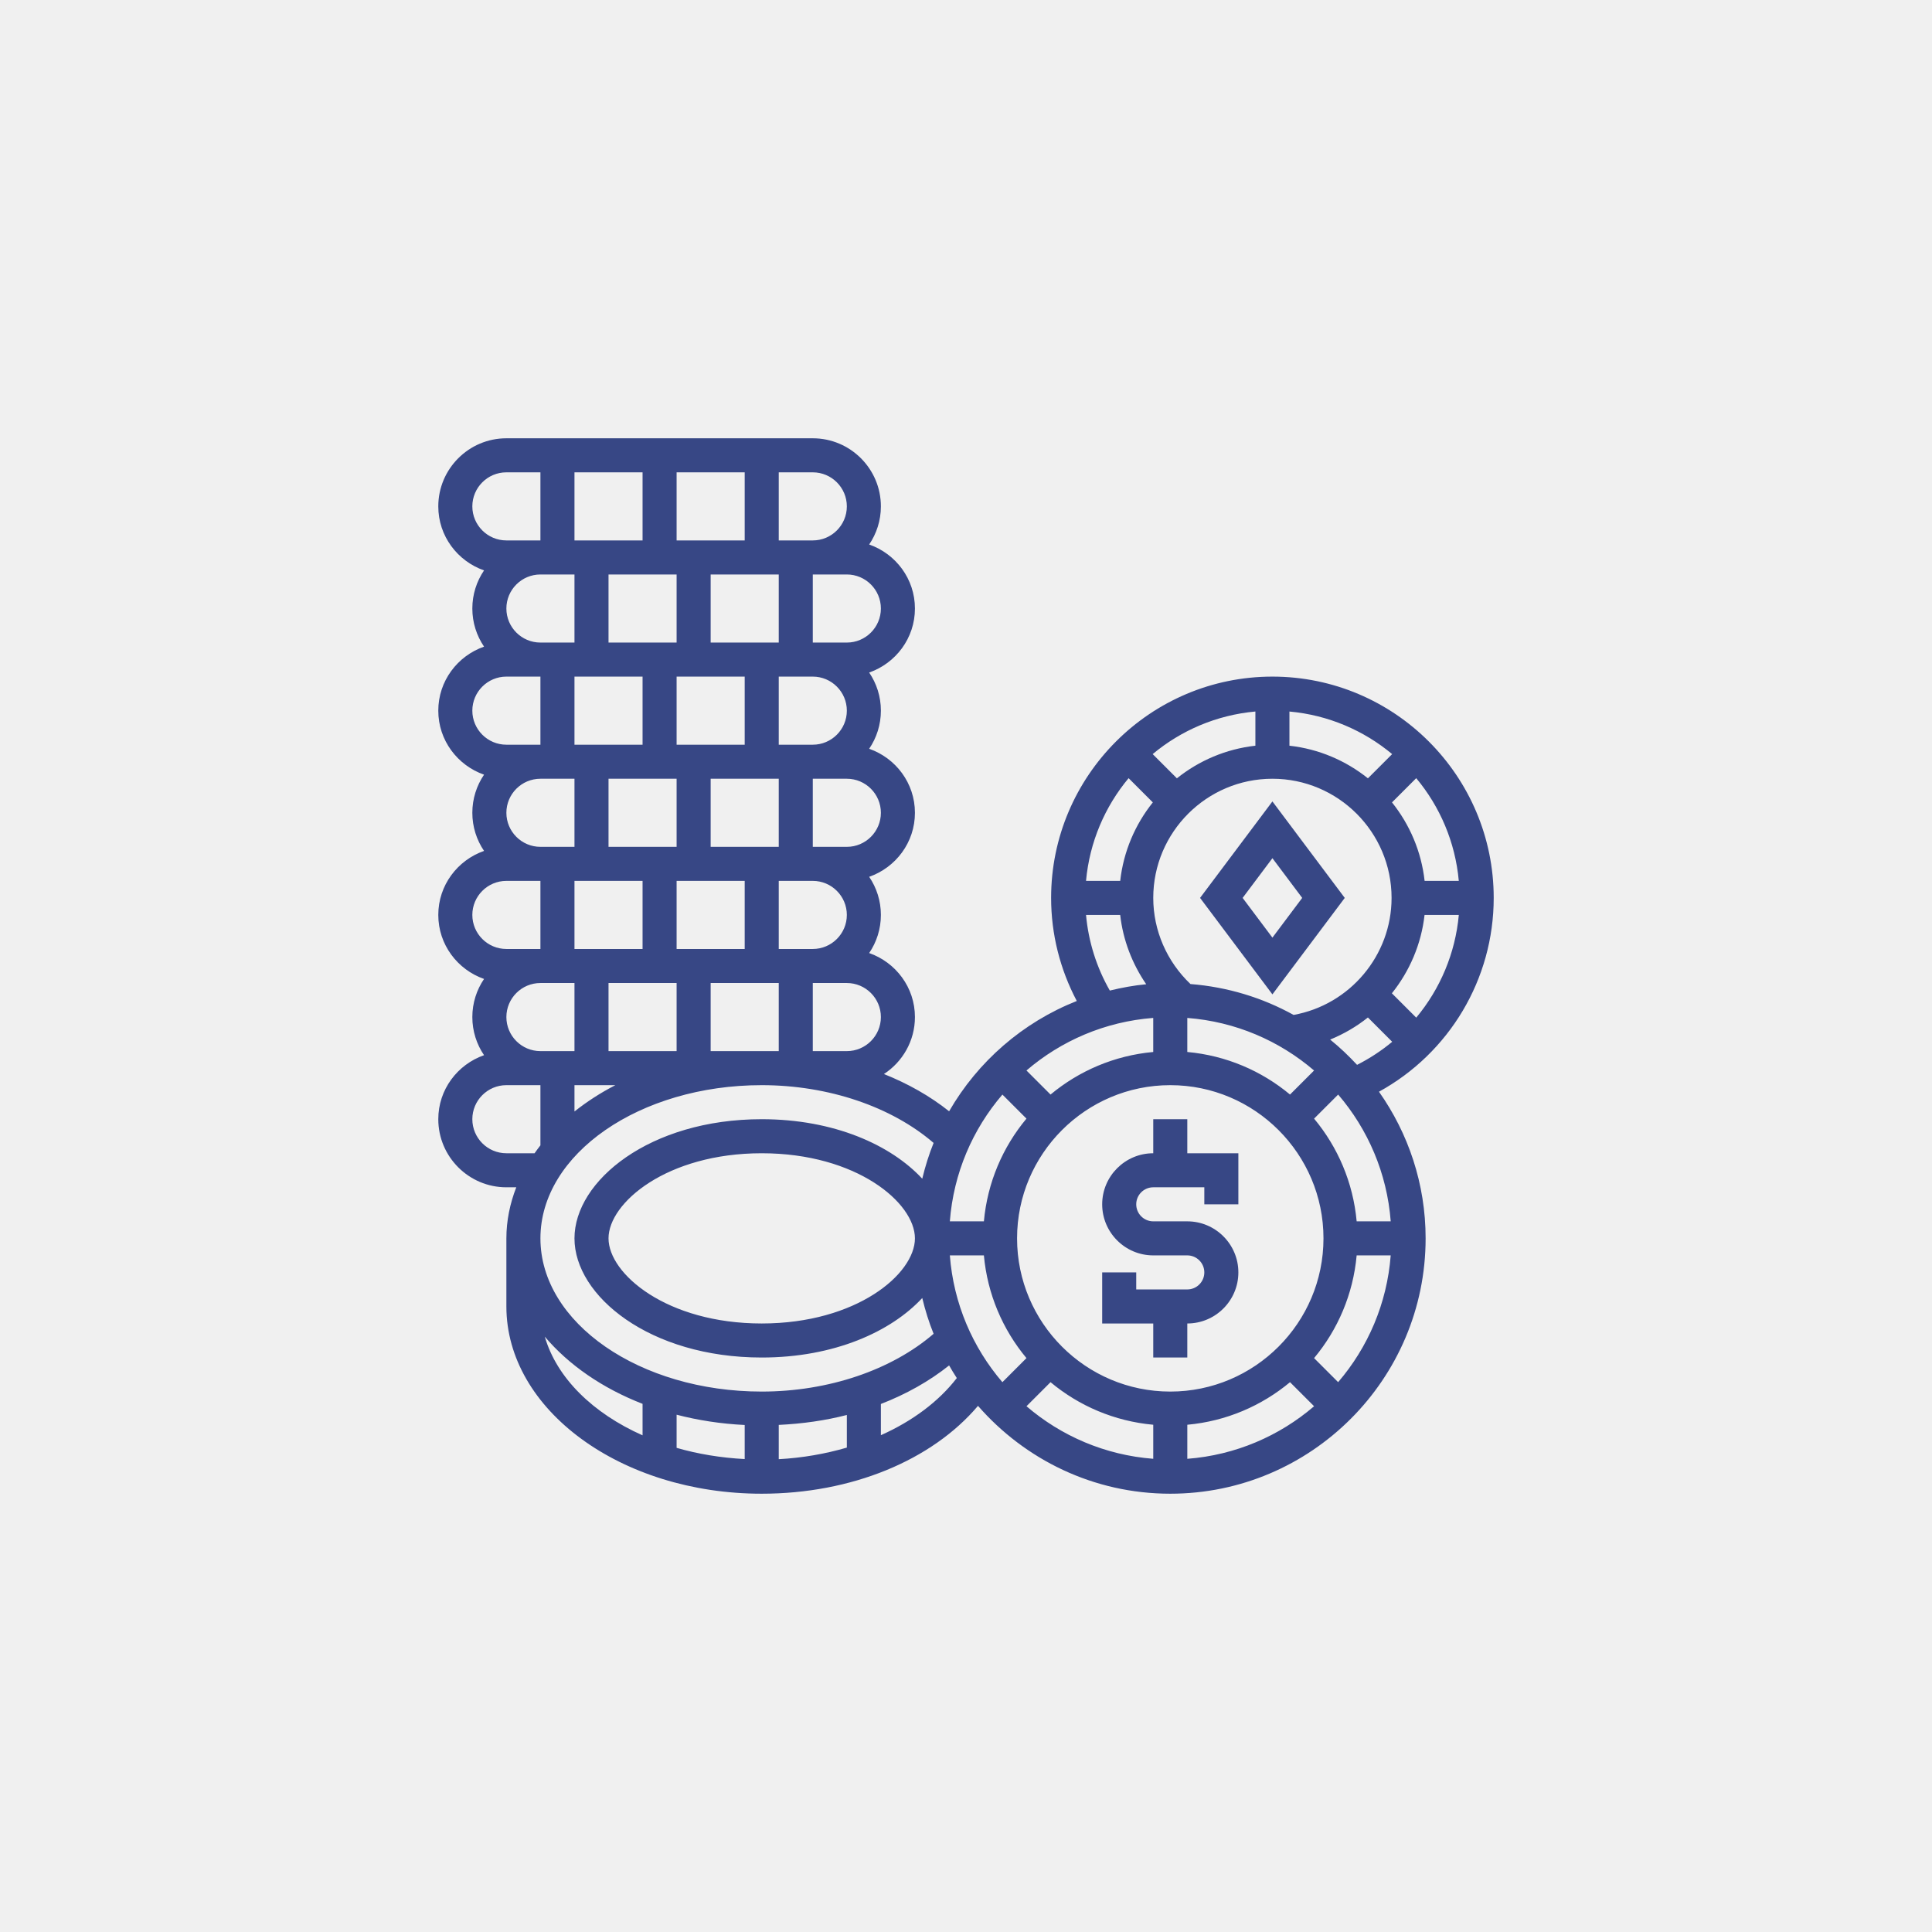
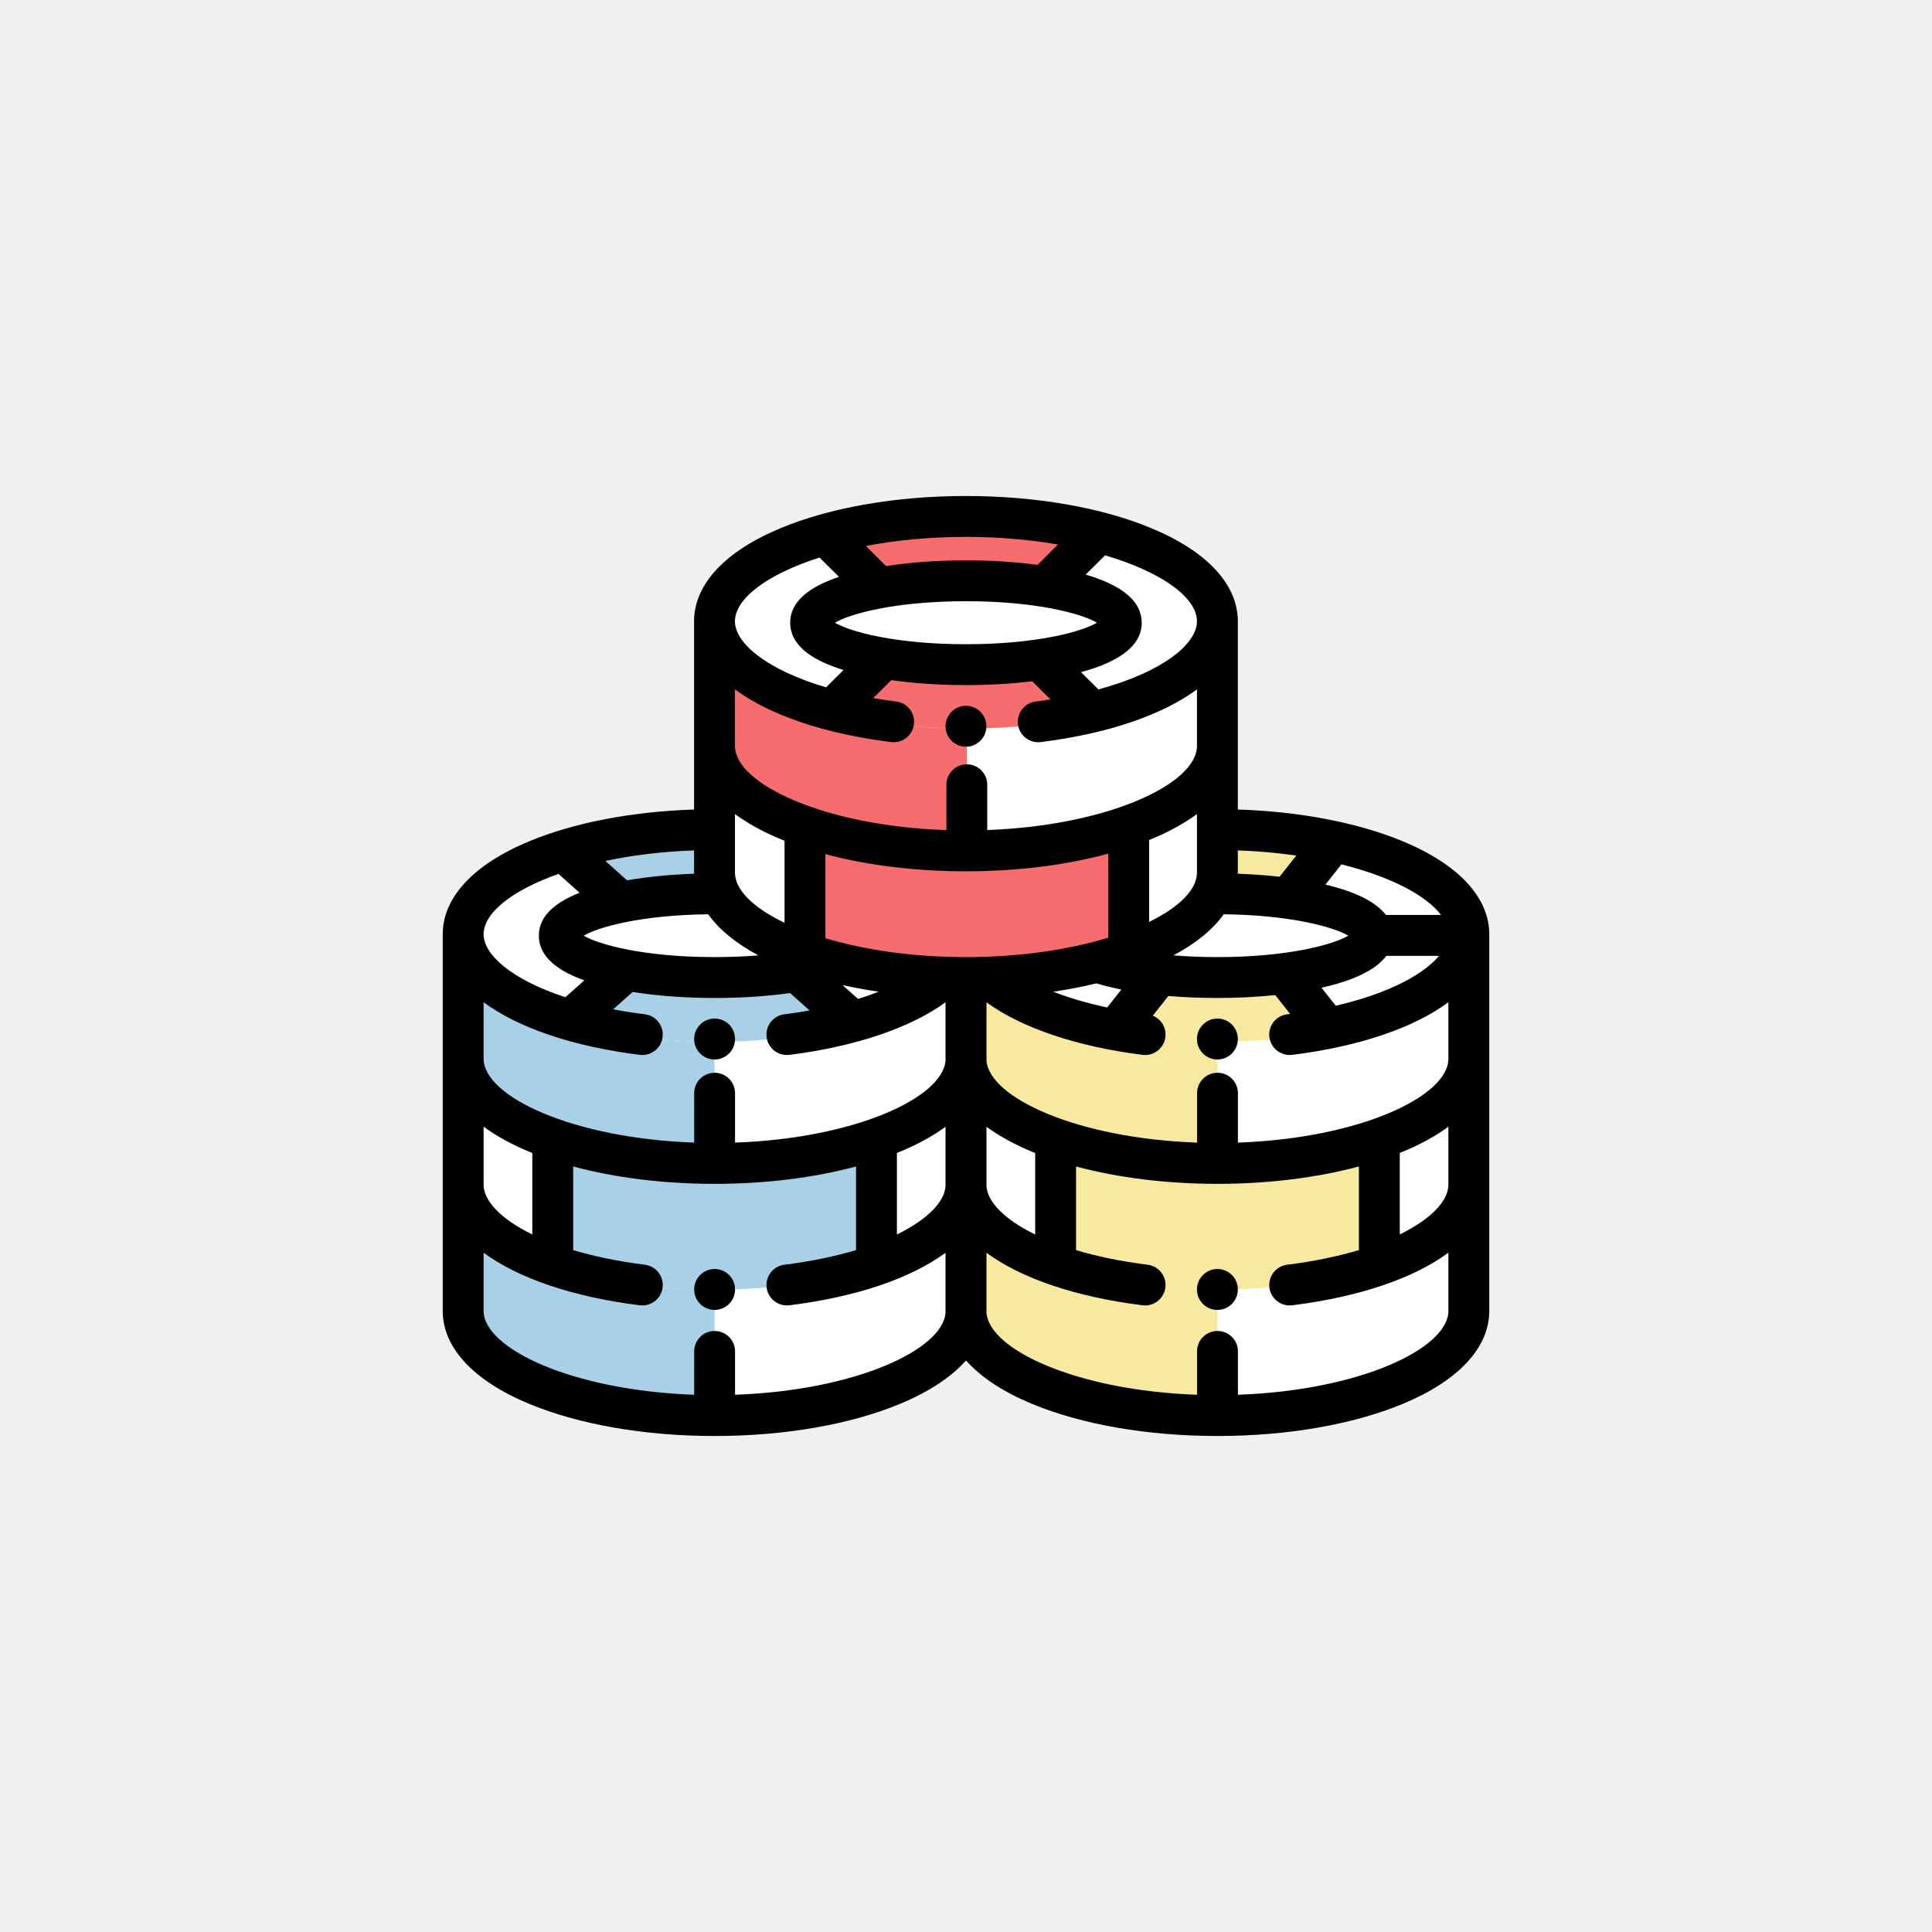
- <svg xmlns="http://www.w3.org/2000/svg" id="Layer_5" enable-background="new 0 0 64 64" height="512px" viewBox="0 0 64 64" width="512px">
-   <g transform="matrix(0.563906 0 0 0.563906 13.955 13.955)">
+ <svg xmlns="http://www.w3.org/2000/svg" version="1.1" id="Capa_1" x="0px" y="0px" viewBox="0 0 512 512" style="enable-background:new 0 0 512 512;" xml:space="preserve" width="512px" height="512px" class="hovered-paths">
+   <g transform="matrix(0.541685 0 0 0.541685 117.329 117.329)">
+     <path style="fill:#FFFFFF;" d="M379.035,293.064c51.528,0,95.648-13.192,113.96-31.905l9.053-0.047v163.612  c0,28.285-55.074,51.214-123.013,51.214c-67.936,0-123.012-22.93-123.012-51.214V262.392l10.25-0.053  C285.259,280.424,328.599,293.064,379.035,293.064z" data-original="#FFFFFF" class="" />
    <g>
-       <path d="m45 41h-2v2c-1.654 0-3 1.346-3 3s1.346 3 3 3h2c.552 0 1 .449 1 1s-.448 1-1 1h-3v-1h-2v3h3v2h2v-2c1.654 0 3-1.346 3-3s-1.346-3-3-3h-2c-.552 0-1-.449-1-1s.448-1 1-1h3v1h2v-3h-3z" data-original="#000000" class="active-path" data-old_color="#000000" fill="#374785" />
-       <path d="m63 28c0-7.168-5.832-13-13-13s-13 5.832-13 13c0 2.124.523 4.193 1.508 6.055-3.172 1.254-5.813 3.555-7.5 6.48-1.119-.892-2.413-1.623-3.829-2.189 1.094-.714 1.821-1.945 1.821-3.346 0-1.744-1.128-3.214-2.688-3.761.434-.639.688-1.41.688-2.239s-.254-1.6-.688-2.239c1.56-.547 2.688-2.017 2.688-3.761s-1.128-3.214-2.688-3.761c.434-.639.688-1.41.688-2.239s-.254-1.6-.688-2.239c1.56-.547 2.688-2.017 2.688-3.761s-1.128-3.214-2.688-3.761c.434-.639.688-1.41.688-2.239 0-2.206-1.794-4-4-4h-18c-2.206 0-4 1.794-4 4 0 1.744 1.128 3.214 2.688 3.761-.434.639-.688 1.41-.688 2.239s.254 1.6.688 2.239c-1.56.547-2.688 2.017-2.688 3.761s1.128 3.214 2.688 3.761c-.434.639-.688 1.41-.688 2.239s.254 1.6.688 2.239c-1.56.547-2.688 2.017-2.688 3.761s1.128 3.214 2.688 3.761c-.434.639-.688 1.41-.688 2.239s.254 1.6.688 2.239c-1.56.547-2.688 2.017-2.688 3.761 0 2.206 1.794 4 4 4h.581c-.37.955-.581 1.959-.581 3v4c0 6.065 6.729 11 15 11 5.26 0 9.986-1.952 12.705-5.161 2.752 3.155 6.789 5.161 11.295 5.161 8.271 0 15-6.729 15-15 0-3.206-1.02-6.174-2.74-8.615 4.129-2.27 6.74-6.609 6.74-11.385zm-5.982 5.604c1.04-1.3 1.726-2.884 1.92-4.604h2.012c-.205 2.251-1.094 4.345-2.501 6.034zm-13.018 23.396c-4.963 0-9-4.038-9-9s4.037-9 9-9 9 4.038 9 9-4.037 9-9 9zm7.034-17.448c-1.667-1.391-3.751-2.294-6.034-2.501v-2c2.833.217 5.411 1.341 7.447 3.088zm-8.034-2.501c-2.283.207-4.366 1.111-6.034 2.501l-1.414-1.414c2.036-1.747 4.615-2.871 7.447-3.088v2.001zm-7.448 3.915c-1.391 1.667-2.294 3.751-2.501 6.034h-2c.217-2.833 1.341-5.411 3.088-7.447zm-4.501 8.034h2c.207 2.283 1.111 4.366 2.501 6.034l-1.414 1.414c-1.747-2.037-2.87-4.615-3.087-7.448zm5.915 7.448c1.667 1.391 3.751 2.294 6.034 2.501v2c-2.833-.217-5.411-1.341-7.447-3.088zm8.034 2.501c2.283-.207 4.366-1.111 6.034-2.501l1.414 1.414c-2.036 1.747-4.615 2.871-7.447 3.088v-2.001zm7.448-3.915c1.391-1.667 2.294-3.751 2.501-6.034h2c-.217 2.833-1.341 5.411-3.088 7.447zm2.501-8.034c-.207-2.283-1.111-4.366-2.501-6.034l1.414-1.414c1.747 2.036 2.871 4.615 3.088 7.447h-2.001zm-9.762-13.94c-1.389-1.322-2.187-3.144-2.187-5.06 0-3.86 3.141-7 7-7s7 3.14 7 7c0 3.384-2.454 6.28-5.756 6.874-1.821-1.009-3.875-1.642-6.057-1.814zm-4.128-6.06h-2.008c.207-2.283 1.111-4.366 2.501-6.034l1.423 1.423c-1.036 1.295-1.723 2.878-1.916 4.611zm17.882 0c-.193-1.733-.88-3.316-1.916-4.611l1.423-1.423c1.391 1.667 2.294 3.751 2.501 6.034zm-3.33-6.025c-1.295-1.036-2.878-1.724-4.611-1.916v-2.008c2.283.207 4.367 1.111 6.034 2.502zm-6.611-1.916c-1.733.193-3.317.88-4.611 1.916l-1.423-1.423c1.667-1.391 3.751-2.295 6.034-2.502zm-9.949 9.941h2.007c.165 1.468.699 2.861 1.529 4.072-.731.069-1.441.201-2.138.371-.783-1.368-1.256-2.878-1.398-4.443zm-34.051 6c0-1.103.897-2 2-2h2v4h-2c-1.103 0-2-.897-2-2zm0-12c0-1.103.897-2 2-2h2v4h-2c-1.103 0-2-.897-2-2zm0-12c0-1.103.897-2 2-2h2v4h-2c-1.103 0-2-.897-2-2zm20 6c0 1.103-.897 2-2 2h-2v-4h2c1.103 0 2 .897 2 2zm0 12c0 1.103-.897 2-2 2h-2v-4h2c1.103 0 2 .897 2 2zm-10 4v4h-4v-4zm0-2v-4h4v4zm0-10v4h-4v-4zm0-12v4h-4v-4zm4 6v4h-4v-4zm-2 10v-4h4v4zm0-12v-4h4v4zm-2-6v-4h4v4zm-2 0h-4v-4h4zm0 8v4h-4v-4zm0 12v4h-4v-4zm-4 12h2.402c-.876.451-1.677.972-2.402 1.547zm8-2v-4h4v4zm10-2c0 1.103-.897 2-2 2h-2v-4h2c1.103 0 2 .897 2 2zm0-12c0 1.103-.897 2-2 2h-2v-4h2c1.103 0 2 .897 2 2zm0-12c0 1.103-.897 2-2 2h-2v-4h2c1.103 0 2 .897 2 2zm-2-6c0 1.103-.897 2-2 2h-2v-4h2c1.103 0 2 .897 2 2zm-22 0c0-1.103.897-2 2-2h2v4h-2c-1.103 0-2-.897-2-2zm0 12c0-1.103.897-2 2-2h2v4h-2c-1.103 0-2-.897-2-2zm0 12c0-1.103.897-2 2-2h2v4h-2c-1.103 0-2-.897-2-2zm2 14c-1.103 0-2-.897-2-2s.897-2 2-2h2v3.536c-.12.152-.234.307-.344.464zm15-4c3.92 0 7.627 1.266 10.097 3.394-.274.677-.493 1.38-.667 2.102-1.838-1.982-5.178-3.496-9.43-3.496-6.58 0-11 3.62-11 7s4.42 7 11 7c4.252 0 7.592-1.514 9.43-3.496.174.722.393 1.425.667 2.102-2.47 2.128-6.177 3.394-10.097 3.394-7.168 0-13-4.038-13-9s5.832-9 13-9zm9 9c0 2.088-3.424 5-9 5s-9-2.912-9-5 3.424-5 9-5 9 2.912 9 5zm-10 10.963v2.002c-1.407-.075-2.753-.298-4-.659v-1.947c1.265.329 2.605.536 4 .604zm2-.005c1.383-.066 2.727-.255 4-.583v1.916c-1.26.369-2.607.605-4 .681zm-13.744-5.185c1.404 1.66 3.382 3.03 5.744 3.948v1.85c-2.914-1.295-5.04-3.368-5.744-5.798zm19.744 5.79v-1.834c1.487-.576 2.841-1.335 4.008-2.265.145.251.293.501.452.742-1.069 1.386-2.617 2.534-4.46 3.357zm26.392-23.241c.805-.329 1.552-.765 2.218-1.298l1.427 1.428c-.627.522-1.319.977-2.064 1.355-.493-.53-1.016-1.03-1.581-1.485z" data-original="#000000" class="active-path" data-old_color="#000000" fill="#374785" />
-       <path d="m45.75 28 4.25 5.667 4.25-5.667-4.25-5.667zm4.25 2.333-1.75-2.333 1.75-2.333 1.75 2.333z" data-original="#000000" class="active-path" data-old_color="#000000" fill="#374785" />
+       <path style="fill:#F8E9A1" d="M257.918,371.838c10.216,23.994,60.555,42.216,121.117,42.215v62.086l0,0   c-67.937,0-123.012-22.93-123.012-51.214v-53.087H257.918z" data-original="#FFC44D" class="" data-old_color="#FFC44D" />
+       <path style="fill:#F8E9A1" d="M257.918,249.388c10.216,23.994,60.555,42.215,121.117,42.215l0,0v62.086l0,0   c-67.937,0-123.012-22.93-123.012-51.214v-53.087H257.918z" data-original="#FFC44D" class="" data-old_color="#FFC44D" />
    </g>
+     <path style="fill:#FFFFFF;" d="M379.035,352.252c67.939,0,123.013-22.93,123.013-51.214v62.086  c0,28.285-55.074,51.214-123.013,51.214c-67.936,0-123.012-22.93-123.012-51.214v-62.086  C256.023,329.322,311.098,352.252,379.035,352.252z" data-original="#FFFFFF" class="" />
+     <path style="fill:#F8E9A1" d="M458.25,402.303c-21.402,7.508-49.037,12.036-79.215,12.036c-30.166,0-57.791-4.524-79.19-12.027  v-62.086c21.399,7.503,49.023,12.027,79.19,12.027c30.178,0,57.813-4.528,79.215-12.036V402.303z" data-original="#FFC44D" class="" data-old_color="#FFC44D" />
+     <ellipse style="fill:#FFFFFF;" cx="379.035" cy="241.168" rx="122.919" ry="51.899" data-original="#FFFFFF" class="" />
+     <g>
+       <path style="fill:#F8E9A1" d="M339.133,223.733c11.599-1.933,25.264-3.052,39.902-3.052c12.311,0,23.927,0.794,34.212,2.195   l5.792-2.195l20.382-20.869l-7.379-5.486c-16.049-3.244-34.025-5.062-53.006-5.062c-21.781,0-42.234,2.396-59.975,6.591   l-5.072,3.957l22.453,22.99L339.133,223.733z" data-original="#FFC44D" class="" data-old_color="#FFC44D" />
+       <path style="fill:#F8E9A1" d="M418.938,258.595c-11.599,1.933-25.264,3.052-39.902,3.052c-12.311,0-23.927-0.794-34.212-2.195   l-5.792,2.195l-20.382,20.869l7.379,5.487c16.05,3.244,34.025,5.062,53.006,5.062c21.781,0,42.234-2.396,59.975-6.591l5.072-3.957   l-22.453-22.99L418.938,258.595z" data-original="#FFC44D" class="" data-old_color="#FFC44D" />
+     </g>
+     <g>
+       <ellipse style="fill:#FFFFFF;" cx="379.035" cy="241.168" rx="75.993" ry="20.482" data-original="#FFFFFF" class="" />
+       <path style="fill:#FFFFFF;" d="M132.964,293.064c51.528,0,95.648-13.192,113.96-31.905l9.053-0.047v163.612   c0,28.285-55.074,51.214-123.013,51.214c-67.936,0-123.012-22.93-123.012-51.214V262.392l10.25-0.053   C39.188,280.424,82.527,293.064,132.964,293.064z" data-original="#FFFFFF" class="" />
+     </g>
+     <g>
+       <path style="fill:#A8D0E6" d="M11.847,371.838c10.216,23.994,60.555,42.216,121.117,42.215v62.086l0,0   c-67.936,0-123.012-22.93-123.012-51.214v-53.087H11.847z" data-original="#366CBA" class="" data-old_color="#366CBA" />
+       <path style="fill:#A8D0E6" d="M11.847,249.388c10.216,23.994,60.555,42.215,121.117,42.215l0,0v62.086l0,0   c-67.936,0-123.012-22.93-123.012-51.214v-53.087H11.847z" data-original="#366CBA" class="" data-old_color="#366CBA" />
+     </g>
+     <path style="fill:#FFFFFF;" d="M132.964,352.252c67.939,0,123.013-22.93,123.013-51.214v62.086  c0,28.285-55.074,51.214-123.013,51.214c-67.936,0-123.012-22.93-123.012-51.214v-62.086  C9.952,329.322,65.028,352.252,132.964,352.252z" data-original="#FFFFFF" class="" />
+     <path style="fill:#A8D0E6" d="M212.179,402.303c-21.402,7.508-49.036,12.036-79.215,12.036c-30.166,0-57.791-4.524-79.19-12.027  v-62.086c21.399,7.503,49.023,12.027,79.19,12.027c30.178,0,57.813-4.528,79.215-12.036V402.303z" data-original="#366CBA" class="" data-old_color="#366CBA" />
+     <ellipse style="fill:#FFFFFF;" cx="132.968" cy="241.168" rx="122.919" ry="51.899" data-original="#FFFFFF" class="" />
+     <g>
+       <path style="fill:#A8D0E6" d="M93.062,223.733c11.599-1.933,25.264-3.052,39.902-3.052c12.311,0,23.927,0.794,34.212,2.195   l5.792-2.195l20.382-20.869l-7.379-5.486c-16.05-3.244-34.025-5.062-53.006-5.062c-21.781,0-42.234,2.396-59.975,6.591   l-5.072,3.957l22.453,22.99L93.062,223.733z" data-original="#308EE2" class="" data-old_color="#308EE2" />
+       <path style="fill:#A8D0E6" d="M172.866,258.595c-11.599,1.933-25.264,3.052-39.902,3.052c-12.311,0-23.927-0.794-34.212-2.195   l-5.792,2.195l-20.382,20.869l7.379,5.487c16.05,3.244,34.025,5.062,53.006,5.062c21.781,0,42.234-2.396,59.975-6.591l5.072-3.957   l-22.453-22.99L172.866,258.595z" data-original="#308EE2" class="" data-old_color="#308EE2" />
+     </g>
+     <g>
+       <ellipse style="fill:#FFFFFF;" cx="132.968" cy="241.168" rx="75.993" ry="20.482" data-original="#FFFFFF" class="" />
+       <path style="fill:#FFFFFF;" d="M256.403,139.86c51.528,0,95.648-13.192,113.96-31.905l9.053-0.047v105.889   c0,28.285-55.074,51.214-123.013,51.214c-67.936,0-123.012-22.93-123.012-51.214V109.188l10.25-0.053   C162.628,127.22,205.967,139.86,256.403,139.86z" data-original="#FFFFFF" class="" />
+     </g>
+     <g>
+       <path style="fill:#F76C6C" d="M335.618,251.113c-21.402,7.508-49.036,12.036-79.215,12.036c-30.166,0-57.791-4.524-79.19-12.027   v-62.086c21.399,7.503,49.023,12.027,79.19,12.027c30.178,0,57.813-4.528,79.215-12.036V251.113z" data-original="#30AA5B" class="" data-old_color="#30AA5B" />
+       <path style="fill:#F76C6C" d="M135.287,96.184c10.216,23.994,60.555,42.215,121.117,42.215l0,0v62.086l0,0   c-67.936,0-123.012-22.93-123.012-51.214V96.184H135.287z" data-original="#30AA5B" class="" data-old_color="#30AA5B" />
+     </g>
+     <ellipse style="fill:#FFFFFF;" cx="256.406" cy="87.96" rx="122.919" ry="51.899" data-original="#FFFFFF" class="" />
+     <g>
+       <path style="fill:#F76C6C" d="M216.502,70.529c11.599-1.933,25.264-3.052,39.902-3.052c12.311,0,23.927,0.794,34.212,2.195   l5.792-2.195l20.382-20.869l-7.379-5.486c-16.049-3.244-34.025-5.062-53.006-5.062c-21.781,0-42.234,2.396-59.976,6.591   l-5.072,3.957l22.453,22.99L216.502,70.529z" data-original="#30AA5B" class="" data-old_color="#30AA5B" />
+       <path style="fill:#F76C6C" d="M296.306,105.392c-11.599,1.933-25.264,3.052-39.902,3.052c-12.311,0-23.927-0.794-34.212-2.195   l-5.792,2.195l-20.382,20.869l7.379,5.486c16.05,3.244,34.025,5.062,53.006,5.062c21.781,0,42.234-2.396,59.975-6.591l5.072-3.957   l-22.453-22.99L296.306,105.392z" data-original="#30AA5B" class="" data-old_color="#30AA5B" />
+     </g>
+     <ellipse style="fill:#FFFFFF;" cx="256.406" cy="87.96" rx="75.993" ry="20.482" data-original="#FFFFFF" class="" />
+     <path d="M133.008,281.713c-5.522,0-9.999,4.5-9.999,10.022c0,5.522,4.477,9.999,9.999,9.999c5.522,0,9.999-4.477,9.999-9.999v-0.047  C143.007,286.166,138.529,281.713,133.008,281.713z" data-original="#000000" class="hovered-path active-path" style="fill:#000000" />
+     <path d="M133.008,404.237c-5.522,0-9.999,4.5-9.999,10.022s4.477,9.999,9.999,9.999c5.522,0,9.999-4.477,9.999-9.999v-0.047  C143.007,408.69,138.529,404.237,133.008,404.237z" data-original="#000000" class="hovered-path active-path" style="fill:#000000" />
+     <path d="M512,240.478c0-17.976-14.977-34.113-42.169-45.439c-22.025-9.173-50.431-14.614-80.843-15.598v-31.075  c0,0,0-60.054,0-60.997c0-18.002-14.98-34.164-42.179-45.51c-24.426-10.188-56.684-15.799-90.833-15.799  c-34.148,0-66.406,5.61-90.831,15.799c-27.201,11.345-42.18,27.507-42.18,45.51c0,0.625,0,92.075,0,92.075  c-30.394,0.988-58.783,6.428-80.796,15.597C14.977,206.366,0,222.502,0,240.478c0,0.793,0,184.247,0,184.247  c0,17.979,14.982,34.12,42.185,45.445c24.424,10.168,56.68,15.769,90.826,15.769s66.402-5.6,90.825-15.769  c14.17-5.899,25.016-13.107,32.163-21.198c7.147,8.091,17.993,15.3,32.163,21.198c24.424,10.168,56.68,15.769,90.825,15.769  c34.147,0,66.403-5.6,90.826-15.769c27.204-11.326,42.185-27.465,42.185-45.445C512,424.726,512,241.271,512,240.478z   M492.002,363.003c0,7.705-8.153,16.685-23.777,24.314v-39.876c0.527-0.212,1.07-0.415,1.59-0.631  c8.668-3.609,16.091-7.708,22.187-12.199V363.003z M379.035,308.232c-5.523,0-9.999,4.477-9.999,9.999v24.172  c-58.533-2.046-101.463-21.85-103.014-40.024v-1.015V273.75c17.042,12.475,44.277,21.714,76.361,25.717  c0.42,0.053,0.837,0.078,1.25,0.078c4.971,0,9.278-3.703,9.909-8.762c0.573-4.587-2.064-8.824-6.15-10.488l7.604-9.628  c7.607,0.641,15.652,0.979,23.992,0.979c9.807,0,19.36-0.49,28.307-1.417l7.266,9.201c-0.484,0.063-0.955,0.133-1.443,0.193  c-5.479,0.684-9.368,5.68-8.684,11.16c0.631,5.06,4.939,8.762,9.909,8.762c0.413,0,0.831-0.025,1.251-0.078  c33.142-4.136,59.639-13.349,76.405-25.736v27.633c0,18.434-43.392,38.933-102.968,41.035v-24.169  C389.034,312.709,384.558,308.232,379.035,308.232z M266.023,363.782v-29.137c6.088,4.477,13.495,8.564,22.141,12.164  c0.55,0.229,1.125,0.443,1.683,0.668v39.885C274.684,379.979,266.548,371.325,266.023,363.782z M133.011,308.232  c-5.522,0-9.999,4.477-9.999,9.999v24.17c-59.6-2.094-103.014-22.598-103.014-41.037V273.73  c16.766,12.387,43.263,21.601,76.405,25.736c0.42,0.053,0.838,0.078,1.251,0.078c4.971,0,9.278-3.703,9.909-8.762  c0.684-5.479-3.205-10.477-8.684-11.16c-5.43-0.678-10.58-1.499-15.476-2.43l9.52-8.496c12.091,1.921,25.826,2.949,40.087,2.949  c13.238,0,25.751-0.839,36.902-2.423l9.563,8.533c-4.011,0.715-8.127,1.342-12.335,1.867c-5.479,0.684-9.368,5.68-8.684,11.16  c0.631,5.061,4.939,8.762,9.909,8.762c0.413,0,0.831-0.025,1.25-0.078c32.084-4.003,59.319-13.242,76.361-25.717v27.613v1.015  c-1.551,18.169-44.459,37.968-102.968,40.022v-24.169C143.01,312.709,138.533,308.232,133.011,308.232z M19.998,363.003V334.61  c6.097,4.491,13.519,8.59,22.187,12.199c0.535,0.223,1.094,0.431,1.636,0.649v39.88C28.167,379.706,19.998,370.716,19.998,363.003z   M129.869,230.697c5.305,7.448,13.59,14.248,24.583,20.103c-6.818,0.552-14.026,0.846-21.44,0.846  c-34.501,0-56.649-6.114-64.072-10.483C76.135,236.929,97.164,231.054,129.869,230.697z M255.977,77.534  c34.557,0,56.713,6.143,64.099,10.521c-7.386,4.379-29.542,10.522-64.099,10.522s-56.713-6.143-64.099-10.521  C199.264,83.678,221.42,77.534,255.977,77.534z M219.367,146.448c5.475,0.687,10.477-3.203,11.162-8.682s-3.202-10.477-8.682-11.162  c-3.886-0.486-7.618-1.049-11.231-1.668l8.833-8.781c11.199,1.58,23.647,2.421,36.528,2.421c11.322,0,22.307-0.653,32.408-1.882  l8.946,8.894c-2.36,0.364-4.758,0.709-7.227,1.018c-5.479,0.685-9.367,5.682-8.682,11.162c0.632,5.06,4.94,8.76,9.909,8.76  c0.414,0,0.832-0.025,1.253-0.078c33.143-4.143,59.639-13.371,76.406-25.778v27.696c0,18.437-43.207,38.935-102.587,41.116v-22.16  c0-5.522-4.477-9.999-9.999-9.999c-5.523,0-9.999,4.477-9.999,9.999v22.191c-59.821-2.015-103.441-22.622-103.441-41.148v-27.696  C159.729,133.077,186.225,142.305,219.367,146.448z M443.06,241.163c-7.423,4.369-29.57,10.483-64.072,10.483  c-7.429,0-14.651-0.296-21.481-0.85c10.99-5.854,19.274-12.653,24.577-20.1C414.815,231.049,435.862,236.927,443.06,241.163z   M461.639,251.029h25.79c-7.637,9.145-24.766,18.445-50.528,24.415l-6.964-8.818c1.854-0.419,3.658-0.859,5.391-1.326  C448.425,261.771,457.219,256.991,461.639,251.029z M325.065,276.298c-9.66-2.067-18.554-4.678-26.377-7.715  c7.31-1.084,14.369-2.455,21.121-4.086c3.743,1.132,7.827,2.137,12.198,3.012L325.065,276.298z M203.168,272.097l-7.604-6.785  c5.713,1.283,11.643,2.375,17.735,3.277C210.095,269.831,206.712,271.004,203.168,272.097z M255.977,209.676  c25.002,0,48.976-3.02,69.619-8.629v41.105c-18.899,5.759-42.856,9.495-69.619,9.495c-26.359,0-50-3.623-68.765-9.234v-41.139  C207.663,206.737,231.318,209.676,255.977,209.676z M368.989,210.336c0,8.225-8.598,16.861-23.396,24.099v-40.074  c0.401-0.163,0.817-0.317,1.214-0.483c8.666-3.615,16.086-7.72,22.182-12.217L368.989,210.336L368.989,210.336z M165.145,193.878  c0.677,0.282,1.382,0.548,2.07,0.823v40.143c-15.317-7.319-24.251-16.126-24.251-24.508v-28.675  C149.059,186.157,156.479,190.263,165.145,193.878z M223.836,346.81c8.646-3.6,16.053-7.687,22.141-12.164v29.137  c-0.525,7.536-8.645,16.18-23.777,23.558v-39.882C222.743,347.241,223.302,347.032,223.836,346.81z M488.391,231.031h-26.946  c-4.483-5.837-13.215-10.528-26.12-14.006c-1.123-0.303-2.28-0.592-3.454-0.874l7.803-9.881  C463.734,212.285,481.215,221.472,488.391,231.031z M417.592,201.968l-8.177,10.353c-6.512-0.734-13.379-1.223-20.441-1.464  c0.003-0.174,0.014-0.347,0.014-0.521v-10.895C399.025,199.794,408.603,200.669,417.592,201.968z M368.989,87.369  c0,11.069-16.712,24.764-48.217,33.323l-8.509-8.459c0.018-0.005,0.037-0.009,0.055-0.014c19.674-5.313,29.65-13.443,29.65-24.163  c0-10.307-9.226-18.218-27.423-23.535l9.491-9.435C351.728,63.242,368.989,75.718,368.989,87.369z M301.002,49.786l-10.022,9.963  c-10.801-1.445-22.705-2.213-35.004-2.213c-13.867,0-27.23,0.976-39.075,2.799l-9.888-9.83c14.645-2.795,31.184-4.446,48.963-4.446  C272.178,46.059,287.355,47.428,301.002,49.786z M184.354,56.178l9.506,9.45c-15.847,5.284-23.876,12.813-23.876,22.428  c0,10.053,8.772,17.828,26.089,23.139l-8.522,8.472c-29.157-8.6-44.588-21.661-44.588-32.297  C142.964,76.226,158.753,64.33,184.354,56.178z M122.979,210.859c-11.713,0.401-22.864,1.503-32.797,3.23l-10.63-9.486  c13-2.758,27.638-4.604,43.413-5.161v10.893C122.966,210.511,122.976,210.685,122.979,210.859z M56.633,210.952l10.335,9.223  c-13.245,5.174-19.948,12.21-19.948,20.988c0,9.271,7.479,16.6,22.246,21.843l-9.261,8.264  c-26.183-8.552-40.006-20.754-40.006-30.792C19.998,230.068,33.847,218.996,56.633,210.952z M143.01,465.763v-21.21  c0-5.522-4.477-9.999-9.999-9.999s-9.999,4.477-9.999,9.999v21.21c-59.6-2.093-103.014-22.598-103.014-41.037v-28.471  c16.766,12.388,43.263,21.601,76.405,25.737c0.42,0.053,0.838,0.078,1.251,0.078c4.97,0,9.278-3.703,9.909-8.762  c0.684-5.48-3.204-10.477-8.684-11.16c-13.307-1.661-25.007-4.146-35.06-7.156v-40.913c20.547,5.525,44.361,8.5,69.193,8.5  c24.83,0,48.645-2.975,69.191-8.5v40.913c-10.054,3.011-21.754,5.495-35.061,7.156c-5.479,0.684-9.368,5.68-8.684,11.16  c0.631,5.061,4.939,8.762,9.909,8.762c0.413,0,0.831-0.025,1.25-0.078c33.112-4.131,59.593-13.33,76.361-25.7v28.435  c0,0.242,0.013,0.483,0.019,0.725C244.881,443.699,201.83,463.698,143.01,465.763z M389.034,465.762v-21.209  c0-5.522-4.477-9.999-9.999-9.999c-5.523,0-9.999,4.477-9.999,9.999v21.212c-58.844-2.057-101.917-22.062-103.033-40.314  c0.005-0.242,0.019-0.482,0.019-0.725V396.29c16.769,12.37,43.249,21.569,76.361,25.7c0.42,0.053,0.837,0.078,1.25,0.078  c4.971,0,9.278-3.703,9.909-8.762c0.684-5.48-3.205-10.476-8.684-11.16c-13.287-1.658-24.972-4.138-35.015-7.142v-40.915  c20.536,5.517,44.333,8.488,69.144,8.488c24.85,0,48.682-2.979,69.239-8.512v40.911c-10.064,3.018-21.779,5.508-35.106,7.17  c-5.479,0.684-9.368,5.68-8.684,11.16c0.631,5.06,4.939,8.762,9.909,8.762c0.413,0,0.831-0.025,1.251-0.078  c33.142-4.136,59.639-13.349,76.405-25.737v28.471C492.002,443.16,448.61,463.659,389.034,465.762z" data-original="#000000" class="hovered-path active-path" style="fill:#000000" />
+     <path d="M378.992,281.713c-5.522,0-9.999,4.5-9.999,10.022c0,5.522,4.477,9.999,9.999,9.999s9.999-4.477,9.999-9.999v-0.047  C388.991,286.166,384.515,281.713,378.992,281.713z" data-original="#000000" class="hovered-path active-path" style="fill:#000000" />
+     <path d="M378.992,404.237c-5.522,0-9.999,4.5-9.999,10.022s4.477,9.999,9.999,9.999s9.999-4.477,9.999-9.999v-0.047  C388.991,408.69,384.515,404.237,378.992,404.237z" data-original="#000000" class="hovered-path active-path" style="fill:#000000" />
+     <path d="M255.973,148.72c5.522,0,9.999-4.477,9.999-9.999v-0.047c0-5.522-4.477-9.976-9.999-9.976c-5.523,0-9.999,4.5-9.999,10.022  S250.45,148.72,255.973,148.72z" data-original="#000000" class="hovered-path active-path" style="fill:#000000" />
  </g>
</svg>
